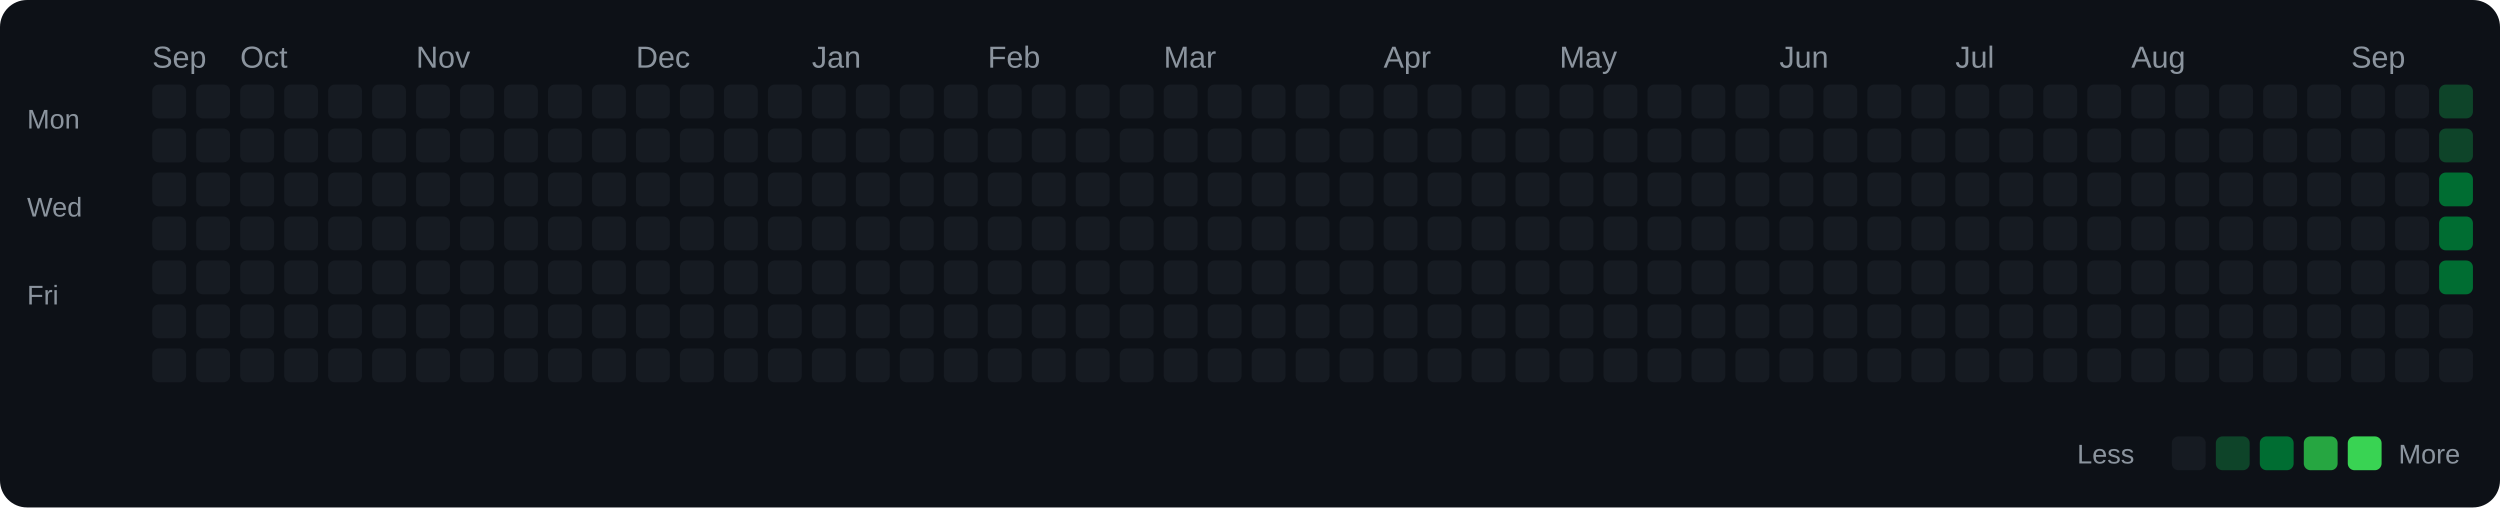
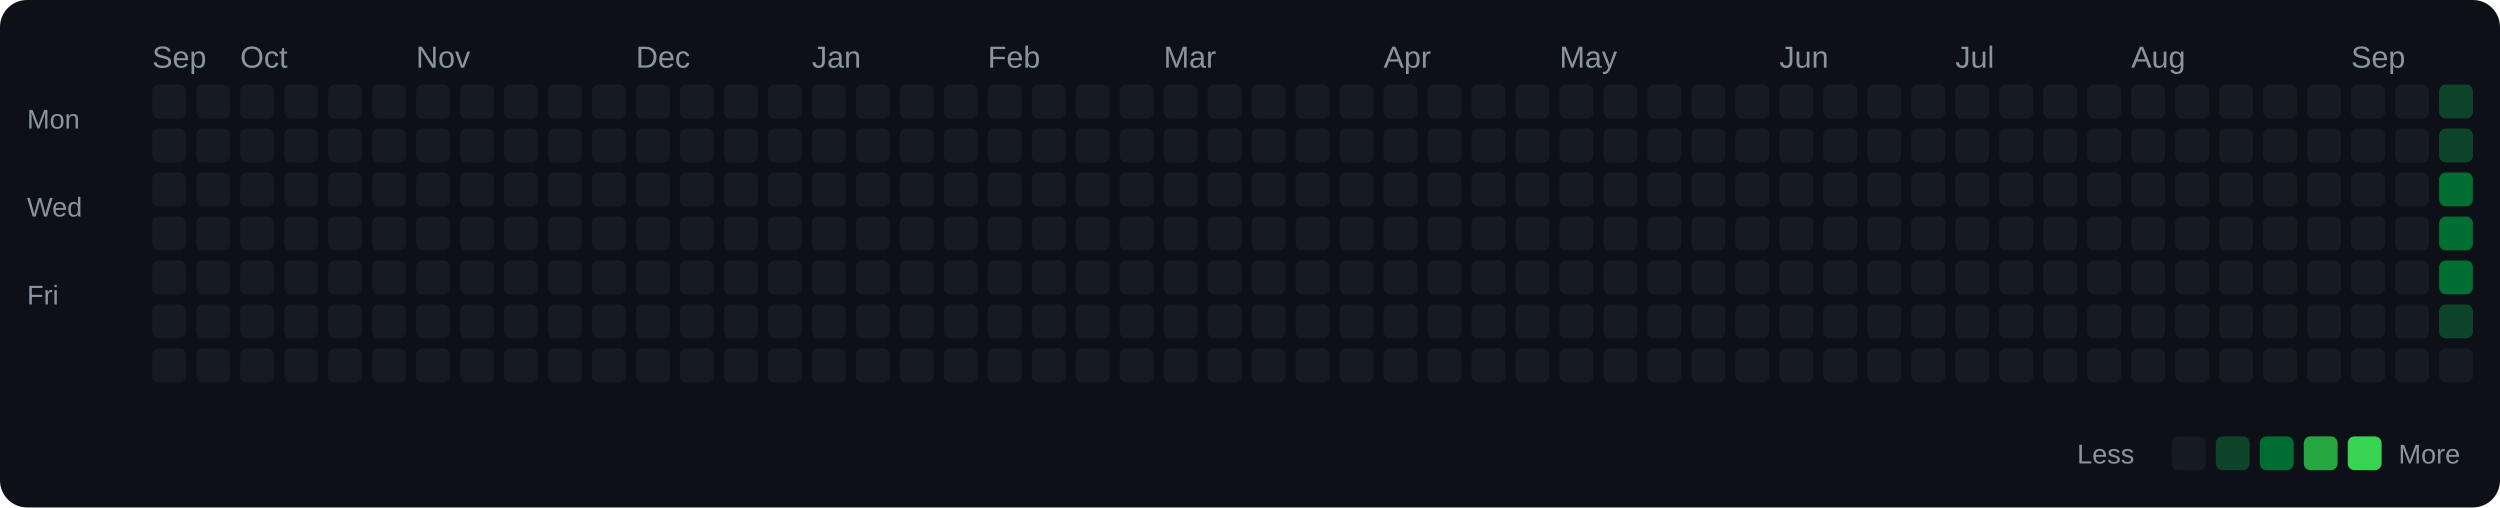
<svg xmlns="http://www.w3.org/2000/svg" width="739" height="150" viewBox="0 0 739 150" role="img" aria-labelledby="title description">
  <rect width="100%" height="100%" fill="#0d1117" rx="8" />
  <text x="45" y="20" fill="#8b949e" font-family="Arial, sans-serif" font-size="9"> Sep </text>
  <text x="71" y="20" fill="#8b949e" font-family="Arial, sans-serif" font-size="9"> Oct </text>
  <text x="123" y="20" fill="#8b949e" font-family="Arial, sans-serif" font-size="9"> Nov </text>
  <text x="188" y="20" fill="#8b949e" font-family="Arial, sans-serif" font-size="9"> Dec </text>
  <text x="240" y="20" fill="#8b949e" font-family="Arial, sans-serif" font-size="9"> Jan </text>
  <text x="292" y="20" fill="#8b949e" font-family="Arial, sans-serif" font-size="9"> Feb </text>
  <text x="344" y="20" fill="#8b949e" font-family="Arial, sans-serif" font-size="9"> Mar </text>
  <text x="409" y="20" fill="#8b949e" font-family="Arial, sans-serif" font-size="9"> Apr </text>
  <text x="461" y="20" fill="#8b949e" font-family="Arial, sans-serif" font-size="9"> May </text>
  <text x="526" y="20" fill="#8b949e" font-family="Arial, sans-serif" font-size="9"> Jun </text>
  <text x="578" y="20" fill="#8b949e" font-family="Arial, sans-serif" font-size="9"> Jul </text>
  <text x="630" y="20" fill="#8b949e" font-family="Arial, sans-serif" font-size="9"> Aug </text>
  <text x="695" y="20" fill="#8b949e" font-family="Arial, sans-serif" font-size="9"> Sep </text>
  <rect x="45" y="25" width="10" height="10" rx="2" fill="#161b22"> </rect>
  <rect x="45" y="38" width="10" height="10" rx="2" fill="#161b22"> </rect>
  <rect x="45" y="51" width="10" height="10" rx="2" fill="#161b22"> </rect>
  <rect x="45" y="64" width="10" height="10" rx="2" fill="#161b22"> </rect>
  <rect x="45" y="77" width="10" height="10" rx="2" fill="#161b22"> </rect>
  <rect x="45" y="90" width="10" height="10" rx="2" fill="#161b22"> </rect>
  <rect x="45" y="103" width="10" height="10" rx="2" fill="#161b22"> </rect>
  <rect x="58" y="25" width="10" height="10" rx="2" fill="#161b22"> </rect>
  <rect x="58" y="38" width="10" height="10" rx="2" fill="#161b22"> </rect>
  <rect x="58" y="51" width="10" height="10" rx="2" fill="#161b22"> </rect>
  <rect x="58" y="64" width="10" height="10" rx="2" fill="#161b22"> </rect>
  <rect x="58" y="77" width="10" height="10" rx="2" fill="#161b22"> </rect>
  <rect x="58" y="90" width="10" height="10" rx="2" fill="#161b22"> </rect>
  <rect x="58" y="103" width="10" height="10" rx="2" fill="#161b22"> </rect>
  <rect x="71" y="25" width="10" height="10" rx="2" fill="#161b22"> </rect>
  <rect x="71" y="38" width="10" height="10" rx="2" fill="#161b22"> </rect>
  <rect x="71" y="51" width="10" height="10" rx="2" fill="#161b22"> </rect>
  <rect x="71" y="64" width="10" height="10" rx="2" fill="#161b22"> </rect>
  <rect x="71" y="77" width="10" height="10" rx="2" fill="#161b22"> </rect>
  <rect x="71" y="90" width="10" height="10" rx="2" fill="#161b22"> </rect>
  <rect x="71" y="103" width="10" height="10" rx="2" fill="#161b22"> </rect>
  <rect x="84" y="25" width="10" height="10" rx="2" fill="#161b22"> </rect>
  <rect x="84" y="38" width="10" height="10" rx="2" fill="#161b22"> </rect>
  <rect x="84" y="51" width="10" height="10" rx="2" fill="#161b22"> </rect>
  <rect x="84" y="64" width="10" height="10" rx="2" fill="#161b22"> </rect>
  <rect x="84" y="77" width="10" height="10" rx="2" fill="#161b22"> </rect>
  <rect x="84" y="90" width="10" height="10" rx="2" fill="#161b22"> </rect>
  <rect x="84" y="103" width="10" height="10" rx="2" fill="#161b22"> </rect>
  <rect x="97" y="25" width="10" height="10" rx="2" fill="#161b22"> </rect>
  <rect x="97" y="38" width="10" height="10" rx="2" fill="#161b22"> </rect>
  <rect x="97" y="51" width="10" height="10" rx="2" fill="#161b22"> </rect>
  <rect x="97" y="64" width="10" height="10" rx="2" fill="#161b22"> </rect>
  <rect x="97" y="77" width="10" height="10" rx="2" fill="#161b22"> </rect>
  <rect x="97" y="90" width="10" height="10" rx="2" fill="#161b22"> </rect>
  <rect x="97" y="103" width="10" height="10" rx="2" fill="#161b22"> </rect>
  <rect x="110" y="25" width="10" height="10" rx="2" fill="#161b22"> </rect>
  <rect x="110" y="38" width="10" height="10" rx="2" fill="#161b22"> </rect>
  <rect x="110" y="51" width="10" height="10" rx="2" fill="#161b22"> </rect>
  <rect x="110" y="64" width="10" height="10" rx="2" fill="#161b22"> </rect>
  <rect x="110" y="77" width="10" height="10" rx="2" fill="#161b22"> </rect>
  <rect x="110" y="90" width="10" height="10" rx="2" fill="#161b22"> </rect>
  <rect x="110" y="103" width="10" height="10" rx="2" fill="#161b22"> </rect>
  <rect x="123" y="25" width="10" height="10" rx="2" fill="#161b22"> </rect>
  <rect x="123" y="38" width="10" height="10" rx="2" fill="#161b22"> </rect>
  <rect x="123" y="51" width="10" height="10" rx="2" fill="#161b22"> </rect>
  <rect x="123" y="64" width="10" height="10" rx="2" fill="#161b22"> </rect>
  <rect x="123" y="77" width="10" height="10" rx="2" fill="#161b22"> </rect>
  <rect x="123" y="90" width="10" height="10" rx="2" fill="#161b22"> </rect>
  <rect x="123" y="103" width="10" height="10" rx="2" fill="#161b22"> </rect>
  <rect x="136" y="25" width="10" height="10" rx="2" fill="#161b22"> </rect>
  <rect x="136" y="38" width="10" height="10" rx="2" fill="#161b22"> </rect>
  <rect x="136" y="51" width="10" height="10" rx="2" fill="#161b22"> </rect>
  <rect x="136" y="64" width="10" height="10" rx="2" fill="#161b22"> </rect>
  <rect x="136" y="77" width="10" height="10" rx="2" fill="#161b22"> </rect>
  <rect x="136" y="90" width="10" height="10" rx="2" fill="#161b22"> </rect>
  <rect x="136" y="103" width="10" height="10" rx="2" fill="#161b22"> </rect>
  <rect x="149" y="25" width="10" height="10" rx="2" fill="#161b22"> </rect>
  <rect x="149" y="38" width="10" height="10" rx="2" fill="#161b22"> </rect>
  <rect x="149" y="51" width="10" height="10" rx="2" fill="#161b22"> </rect>
  <rect x="149" y="64" width="10" height="10" rx="2" fill="#161b22"> </rect>
  <rect x="149" y="77" width="10" height="10" rx="2" fill="#161b22"> </rect>
  <rect x="149" y="90" width="10" height="10" rx="2" fill="#161b22"> </rect>
  <rect x="149" y="103" width="10" height="10" rx="2" fill="#161b22"> </rect>
  <rect x="162" y="25" width="10" height="10" rx="2" fill="#161b22"> </rect>
  <rect x="162" y="38" width="10" height="10" rx="2" fill="#161b22"> </rect>
  <rect x="162" y="51" width="10" height="10" rx="2" fill="#161b22"> </rect>
  <rect x="162" y="64" width="10" height="10" rx="2" fill="#161b22"> </rect>
  <rect x="162" y="77" width="10" height="10" rx="2" fill="#161b22"> </rect>
  <rect x="162" y="90" width="10" height="10" rx="2" fill="#161b22"> </rect>
  <rect x="162" y="103" width="10" height="10" rx="2" fill="#161b22"> </rect>
  <rect x="175" y="25" width="10" height="10" rx="2" fill="#161b22"> </rect>
  <rect x="175" y="38" width="10" height="10" rx="2" fill="#161b22"> </rect>
  <rect x="175" y="51" width="10" height="10" rx="2" fill="#161b22"> </rect>
  <rect x="175" y="64" width="10" height="10" rx="2" fill="#161b22"> </rect>
  <rect x="175" y="77" width="10" height="10" rx="2" fill="#161b22"> </rect>
  <rect x="175" y="90" width="10" height="10" rx="2" fill="#161b22"> </rect>
  <rect x="175" y="103" width="10" height="10" rx="2" fill="#161b22"> </rect>
  <rect x="188" y="25" width="10" height="10" rx="2" fill="#161b22"> </rect>
  <rect x="188" y="38" width="10" height="10" rx="2" fill="#161b22"> </rect>
  <rect x="188" y="51" width="10" height="10" rx="2" fill="#161b22"> </rect>
  <rect x="188" y="64" width="10" height="10" rx="2" fill="#161b22"> </rect>
  <rect x="188" y="77" width="10" height="10" rx="2" fill="#161b22"> </rect>
  <rect x="188" y="90" width="10" height="10" rx="2" fill="#161b22"> </rect>
  <rect x="188" y="103" width="10" height="10" rx="2" fill="#161b22"> </rect>
  <rect x="201" y="25" width="10" height="10" rx="2" fill="#161b22"> </rect>
  <rect x="201" y="38" width="10" height="10" rx="2" fill="#161b22"> </rect>
  <rect x="201" y="51" width="10" height="10" rx="2" fill="#161b22"> </rect>
  <rect x="201" y="64" width="10" height="10" rx="2" fill="#161b22"> </rect>
  <rect x="201" y="77" width="10" height="10" rx="2" fill="#161b22"> </rect>
  <rect x="201" y="90" width="10" height="10" rx="2" fill="#161b22"> </rect>
  <rect x="201" y="103" width="10" height="10" rx="2" fill="#161b22"> </rect>
  <rect x="214" y="25" width="10" height="10" rx="2" fill="#161b22"> </rect>
  <rect x="214" y="38" width="10" height="10" rx="2" fill="#161b22"> </rect>
  <rect x="214" y="51" width="10" height="10" rx="2" fill="#161b22"> </rect>
  <rect x="214" y="64" width="10" height="10" rx="2" fill="#161b22"> </rect>
  <rect x="214" y="77" width="10" height="10" rx="2" fill="#161b22"> </rect>
  <rect x="214" y="90" width="10" height="10" rx="2" fill="#161b22"> </rect>
  <rect x="214" y="103" width="10" height="10" rx="2" fill="#161b22"> </rect>
  <rect x="227" y="25" width="10" height="10" rx="2" fill="#161b22"> </rect>
  <rect x="227" y="38" width="10" height="10" rx="2" fill="#161b22"> </rect>
  <rect x="227" y="51" width="10" height="10" rx="2" fill="#161b22"> </rect>
  <rect x="227" y="64" width="10" height="10" rx="2" fill="#161b22"> </rect>
  <rect x="227" y="77" width="10" height="10" rx="2" fill="#161b22"> </rect>
  <rect x="227" y="90" width="10" height="10" rx="2" fill="#161b22"> </rect>
  <rect x="227" y="103" width="10" height="10" rx="2" fill="#161b22"> </rect>
  <rect x="240" y="25" width="10" height="10" rx="2" fill="#161b22"> </rect>
  <rect x="240" y="38" width="10" height="10" rx="2" fill="#161b22"> </rect>
  <rect x="240" y="51" width="10" height="10" rx="2" fill="#161b22"> </rect>
  <rect x="240" y="64" width="10" height="10" rx="2" fill="#161b22"> </rect>
  <rect x="240" y="77" width="10" height="10" rx="2" fill="#161b22"> </rect>
  <rect x="240" y="90" width="10" height="10" rx="2" fill="#161b22"> </rect>
  <rect x="240" y="103" width="10" height="10" rx="2" fill="#161b22"> </rect>
  <rect x="253" y="25" width="10" height="10" rx="2" fill="#161b22"> </rect>
  <rect x="253" y="38" width="10" height="10" rx="2" fill="#161b22"> </rect>
  <rect x="253" y="51" width="10" height="10" rx="2" fill="#161b22"> </rect>
  <rect x="253" y="64" width="10" height="10" rx="2" fill="#161b22"> </rect>
  <rect x="253" y="77" width="10" height="10" rx="2" fill="#161b22"> </rect>
  <rect x="253" y="90" width="10" height="10" rx="2" fill="#161b22"> </rect>
  <rect x="253" y="103" width="10" height="10" rx="2" fill="#161b22"> </rect>
  <rect x="266" y="25" width="10" height="10" rx="2" fill="#161b22"> </rect>
  <rect x="266" y="38" width="10" height="10" rx="2" fill="#161b22"> </rect>
  <rect x="266" y="51" width="10" height="10" rx="2" fill="#161b22"> </rect>
  <rect x="266" y="64" width="10" height="10" rx="2" fill="#161b22"> </rect>
  <rect x="266" y="77" width="10" height="10" rx="2" fill="#161b22"> </rect>
  <rect x="266" y="90" width="10" height="10" rx="2" fill="#161b22"> </rect>
  <rect x="266" y="103" width="10" height="10" rx="2" fill="#161b22"> </rect>
  <rect x="279" y="25" width="10" height="10" rx="2" fill="#161b22"> </rect>
  <rect x="279" y="38" width="10" height="10" rx="2" fill="#161b22"> </rect>
  <rect x="279" y="51" width="10" height="10" rx="2" fill="#161b22"> </rect>
  <rect x="279" y="64" width="10" height="10" rx="2" fill="#161b22"> </rect>
  <rect x="279" y="77" width="10" height="10" rx="2" fill="#161b22"> </rect>
  <rect x="279" y="90" width="10" height="10" rx="2" fill="#161b22"> </rect>
  <rect x="279" y="103" width="10" height="10" rx="2" fill="#161b22"> </rect>
  <rect x="292" y="25" width="10" height="10" rx="2" fill="#161b22"> </rect>
  <rect x="292" y="38" width="10" height="10" rx="2" fill="#161b22"> </rect>
  <rect x="292" y="51" width="10" height="10" rx="2" fill="#161b22"> </rect>
  <rect x="292" y="64" width="10" height="10" rx="2" fill="#161b22"> </rect>
  <rect x="292" y="77" width="10" height="10" rx="2" fill="#161b22"> </rect>
  <rect x="292" y="90" width="10" height="10" rx="2" fill="#161b22"> </rect>
  <rect x="292" y="103" width="10" height="10" rx="2" fill="#161b22"> </rect>
  <rect x="305" y="25" width="10" height="10" rx="2" fill="#161b22"> </rect>
  <rect x="305" y="38" width="10" height="10" rx="2" fill="#161b22"> </rect>
  <rect x="305" y="51" width="10" height="10" rx="2" fill="#161b22"> </rect>
  <rect x="305" y="64" width="10" height="10" rx="2" fill="#161b22"> </rect>
  <rect x="305" y="77" width="10" height="10" rx="2" fill="#161b22"> </rect>
  <rect x="305" y="90" width="10" height="10" rx="2" fill="#161b22"> </rect>
  <rect x="305" y="103" width="10" height="10" rx="2" fill="#161b22"> </rect>
  <rect x="318" y="25" width="10" height="10" rx="2" fill="#161b22"> </rect>
  <rect x="318" y="38" width="10" height="10" rx="2" fill="#161b22"> </rect>
  <rect x="318" y="51" width="10" height="10" rx="2" fill="#161b22"> </rect>
  <rect x="318" y="64" width="10" height="10" rx="2" fill="#161b22"> </rect>
  <rect x="318" y="77" width="10" height="10" rx="2" fill="#161b22"> </rect>
  <rect x="318" y="90" width="10" height="10" rx="2" fill="#161b22"> </rect>
  <rect x="318" y="103" width="10" height="10" rx="2" fill="#161b22"> </rect>
  <rect x="331" y="25" width="10" height="10" rx="2" fill="#161b22"> </rect>
  <rect x="331" y="38" width="10" height="10" rx="2" fill="#161b22"> </rect>
  <rect x="331" y="51" width="10" height="10" rx="2" fill="#161b22"> </rect>
  <rect x="331" y="64" width="10" height="10" rx="2" fill="#161b22"> </rect>
  <rect x="331" y="77" width="10" height="10" rx="2" fill="#161b22"> </rect>
  <rect x="331" y="90" width="10" height="10" rx="2" fill="#161b22"> </rect>
  <rect x="331" y="103" width="10" height="10" rx="2" fill="#161b22"> </rect>
  <rect x="344" y="25" width="10" height="10" rx="2" fill="#161b22"> </rect>
  <rect x="344" y="38" width="10" height="10" rx="2" fill="#161b22"> </rect>
  <rect x="344" y="51" width="10" height="10" rx="2" fill="#161b22"> </rect>
  <rect x="344" y="64" width="10" height="10" rx="2" fill="#161b22"> </rect>
  <rect x="344" y="77" width="10" height="10" rx="2" fill="#161b22"> </rect>
  <rect x="344" y="90" width="10" height="10" rx="2" fill="#161b22"> </rect>
  <rect x="344" y="103" width="10" height="10" rx="2" fill="#161b22"> </rect>
  <rect x="357" y="25" width="10" height="10" rx="2" fill="#161b22"> </rect>
  <rect x="357" y="38" width="10" height="10" rx="2" fill="#161b22"> </rect>
  <rect x="357" y="51" width="10" height="10" rx="2" fill="#161b22"> </rect>
  <rect x="357" y="64" width="10" height="10" rx="2" fill="#161b22"> </rect>
  <rect x="357" y="77" width="10" height="10" rx="2" fill="#161b22"> </rect>
  <rect x="357" y="90" width="10" height="10" rx="2" fill="#161b22"> </rect>
  <rect x="357" y="103" width="10" height="10" rx="2" fill="#161b22"> </rect>
  <rect x="370" y="25" width="10" height="10" rx="2" fill="#161b22"> </rect>
  <rect x="370" y="38" width="10" height="10" rx="2" fill="#161b22"> </rect>
  <rect x="370" y="51" width="10" height="10" rx="2" fill="#161b22"> </rect>
  <rect x="370" y="64" width="10" height="10" rx="2" fill="#161b22"> </rect>
  <rect x="370" y="77" width="10" height="10" rx="2" fill="#161b22"> </rect>
  <rect x="370" y="90" width="10" height="10" rx="2" fill="#161b22"> </rect>
  <rect x="370" y="103" width="10" height="10" rx="2" fill="#161b22"> </rect>
  <rect x="383" y="25" width="10" height="10" rx="2" fill="#161b22"> </rect>
  <rect x="383" y="38" width="10" height="10" rx="2" fill="#161b22"> </rect>
  <rect x="383" y="51" width="10" height="10" rx="2" fill="#161b22"> </rect>
  <rect x="383" y="64" width="10" height="10" rx="2" fill="#161b22"> </rect>
  <rect x="383" y="77" width="10" height="10" rx="2" fill="#161b22"> </rect>
  <rect x="383" y="90" width="10" height="10" rx="2" fill="#161b22"> </rect>
  <rect x="383" y="103" width="10" height="10" rx="2" fill="#161b22"> </rect>
  <rect x="396" y="25" width="10" height="10" rx="2" fill="#161b22"> </rect>
  <rect x="396" y="38" width="10" height="10" rx="2" fill="#161b22"> </rect>
  <rect x="396" y="51" width="10" height="10" rx="2" fill="#161b22"> </rect>
  <rect x="396" y="64" width="10" height="10" rx="2" fill="#161b22"> </rect>
  <rect x="396" y="77" width="10" height="10" rx="2" fill="#161b22"> </rect>
  <rect x="396" y="90" width="10" height="10" rx="2" fill="#161b22"> </rect>
  <rect x="396" y="103" width="10" height="10" rx="2" fill="#161b22"> </rect>
  <rect x="409" y="25" width="10" height="10" rx="2" fill="#161b22"> </rect>
  <rect x="409" y="38" width="10" height="10" rx="2" fill="#161b22"> </rect>
  <rect x="409" y="51" width="10" height="10" rx="2" fill="#161b22"> </rect>
  <rect x="409" y="64" width="10" height="10" rx="2" fill="#161b22"> </rect>
  <rect x="409" y="77" width="10" height="10" rx="2" fill="#161b22"> </rect>
  <rect x="409" y="90" width="10" height="10" rx="2" fill="#161b22"> </rect>
  <rect x="409" y="103" width="10" height="10" rx="2" fill="#161b22"> </rect>
  <rect x="422" y="25" width="10" height="10" rx="2" fill="#161b22"> </rect>
  <rect x="422" y="38" width="10" height="10" rx="2" fill="#161b22"> </rect>
  <rect x="422" y="51" width="10" height="10" rx="2" fill="#161b22"> </rect>
  <rect x="422" y="64" width="10" height="10" rx="2" fill="#161b22"> </rect>
  <rect x="422" y="77" width="10" height="10" rx="2" fill="#161b22"> </rect>
  <rect x="422" y="90" width="10" height="10" rx="2" fill="#161b22"> </rect>
  <rect x="422" y="103" width="10" height="10" rx="2" fill="#161b22"> </rect>
  <rect x="435" y="25" width="10" height="10" rx="2" fill="#161b22"> </rect>
  <rect x="435" y="38" width="10" height="10" rx="2" fill="#161b22"> </rect>
  <rect x="435" y="51" width="10" height="10" rx="2" fill="#161b22"> </rect>
  <rect x="435" y="64" width="10" height="10" rx="2" fill="#161b22"> </rect>
  <rect x="435" y="77" width="10" height="10" rx="2" fill="#161b22"> </rect>
  <rect x="435" y="90" width="10" height="10" rx="2" fill="#161b22"> </rect>
  <rect x="435" y="103" width="10" height="10" rx="2" fill="#161b22"> </rect>
  <rect x="448" y="25" width="10" height="10" rx="2" fill="#161b22"> </rect>
  <rect x="448" y="38" width="10" height="10" rx="2" fill="#161b22"> </rect>
  <rect x="448" y="51" width="10" height="10" rx="2" fill="#161b22"> </rect>
  <rect x="448" y="64" width="10" height="10" rx="2" fill="#161b22"> </rect>
  <rect x="448" y="77" width="10" height="10" rx="2" fill="#161b22"> </rect>
  <rect x="448" y="90" width="10" height="10" rx="2" fill="#161b22"> </rect>
  <rect x="448" y="103" width="10" height="10" rx="2" fill="#161b22"> </rect>
  <rect x="461" y="25" width="10" height="10" rx="2" fill="#161b22"> </rect>
  <rect x="461" y="38" width="10" height="10" rx="2" fill="#161b22"> </rect>
  <rect x="461" y="51" width="10" height="10" rx="2" fill="#161b22"> </rect>
  <rect x="461" y="64" width="10" height="10" rx="2" fill="#161b22"> </rect>
  <rect x="461" y="77" width="10" height="10" rx="2" fill="#161b22"> </rect>
  <rect x="461" y="90" width="10" height="10" rx="2" fill="#161b22"> </rect>
  <rect x="461" y="103" width="10" height="10" rx="2" fill="#161b22"> </rect>
  <rect x="474" y="25" width="10" height="10" rx="2" fill="#161b22"> </rect>
  <rect x="474" y="38" width="10" height="10" rx="2" fill="#161b22"> </rect>
  <rect x="474" y="51" width="10" height="10" rx="2" fill="#161b22"> </rect>
  <rect x="474" y="64" width="10" height="10" rx="2" fill="#161b22"> </rect>
  <rect x="474" y="77" width="10" height="10" rx="2" fill="#161b22"> </rect>
  <rect x="474" y="90" width="10" height="10" rx="2" fill="#161b22"> </rect>
  <rect x="474" y="103" width="10" height="10" rx="2" fill="#161b22"> </rect>
  <rect x="487" y="25" width="10" height="10" rx="2" fill="#161b22"> </rect>
  <rect x="487" y="38" width="10" height="10" rx="2" fill="#161b22"> </rect>
  <rect x="487" y="51" width="10" height="10" rx="2" fill="#161b22"> </rect>
  <rect x="487" y="64" width="10" height="10" rx="2" fill="#161b22"> </rect>
  <rect x="487" y="77" width="10" height="10" rx="2" fill="#161b22"> </rect>
  <rect x="487" y="90" width="10" height="10" rx="2" fill="#161b22"> </rect>
  <rect x="487" y="103" width="10" height="10" rx="2" fill="#161b22"> </rect>
  <rect x="500" y="25" width="10" height="10" rx="2" fill="#161b22"> </rect>
  <rect x="500" y="38" width="10" height="10" rx="2" fill="#161b22"> </rect>
  <rect x="500" y="51" width="10" height="10" rx="2" fill="#161b22"> </rect>
  <rect x="500" y="64" width="10" height="10" rx="2" fill="#161b22"> </rect>
  <rect x="500" y="77" width="10" height="10" rx="2" fill="#161b22"> </rect>
  <rect x="500" y="90" width="10" height="10" rx="2" fill="#161b22"> </rect>
  <rect x="500" y="103" width="10" height="10" rx="2" fill="#161b22"> </rect>
  <rect x="513" y="25" width="10" height="10" rx="2" fill="#161b22"> </rect>
  <rect x="513" y="38" width="10" height="10" rx="2" fill="#161b22"> </rect>
  <rect x="513" y="51" width="10" height="10" rx="2" fill="#161b22"> </rect>
  <rect x="513" y="64" width="10" height="10" rx="2" fill="#161b22"> </rect>
  <rect x="513" y="77" width="10" height="10" rx="2" fill="#161b22"> </rect>
  <rect x="513" y="90" width="10" height="10" rx="2" fill="#161b22"> </rect>
  <rect x="513" y="103" width="10" height="10" rx="2" fill="#161b22"> </rect>
  <rect x="526" y="25" width="10" height="10" rx="2" fill="#161b22"> </rect>
  <rect x="526" y="38" width="10" height="10" rx="2" fill="#161b22"> </rect>
  <rect x="526" y="51" width="10" height="10" rx="2" fill="#161b22"> </rect>
  <rect x="526" y="64" width="10" height="10" rx="2" fill="#161b22"> </rect>
  <rect x="526" y="77" width="10" height="10" rx="2" fill="#161b22"> </rect>
  <rect x="526" y="90" width="10" height="10" rx="2" fill="#161b22"> </rect>
  <rect x="526" y="103" width="10" height="10" rx="2" fill="#161b22"> </rect>
  <rect x="539" y="25" width="10" height="10" rx="2" fill="#161b22"> </rect>
  <rect x="539" y="38" width="10" height="10" rx="2" fill="#161b22"> </rect>
  <rect x="539" y="51" width="10" height="10" rx="2" fill="#161b22"> </rect>
  <rect x="539" y="64" width="10" height="10" rx="2" fill="#161b22"> </rect>
  <rect x="539" y="77" width="10" height="10" rx="2" fill="#161b22"> </rect>
  <rect x="539" y="90" width="10" height="10" rx="2" fill="#161b22"> </rect>
  <rect x="539" y="103" width="10" height="10" rx="2" fill="#161b22"> </rect>
  <rect x="552" y="25" width="10" height="10" rx="2" fill="#161b22"> </rect>
  <rect x="552" y="38" width="10" height="10" rx="2" fill="#161b22"> </rect>
  <rect x="552" y="51" width="10" height="10" rx="2" fill="#161b22"> </rect>
  <rect x="552" y="64" width="10" height="10" rx="2" fill="#161b22"> </rect>
  <rect x="552" y="77" width="10" height="10" rx="2" fill="#161b22"> </rect>
  <rect x="552" y="90" width="10" height="10" rx="2" fill="#161b22"> </rect>
  <rect x="552" y="103" width="10" height="10" rx="2" fill="#161b22"> </rect>
  <rect x="565" y="25" width="10" height="10" rx="2" fill="#161b22"> </rect>
  <rect x="565" y="38" width="10" height="10" rx="2" fill="#161b22"> </rect>
  <rect x="565" y="51" width="10" height="10" rx="2" fill="#161b22"> </rect>
  <rect x="565" y="64" width="10" height="10" rx="2" fill="#161b22"> </rect>
  <rect x="565" y="77" width="10" height="10" rx="2" fill="#161b22"> </rect>
  <rect x="565" y="90" width="10" height="10" rx="2" fill="#161b22"> </rect>
  <rect x="565" y="103" width="10" height="10" rx="2" fill="#161b22"> </rect>
  <rect x="578" y="25" width="10" height="10" rx="2" fill="#161b22"> </rect>
  <rect x="578" y="38" width="10" height="10" rx="2" fill="#161b22"> </rect>
  <rect x="578" y="51" width="10" height="10" rx="2" fill="#161b22"> </rect>
  <rect x="578" y="64" width="10" height="10" rx="2" fill="#161b22"> </rect>
  <rect x="578" y="77" width="10" height="10" rx="2" fill="#161b22"> </rect>
  <rect x="578" y="90" width="10" height="10" rx="2" fill="#161b22"> </rect>
  <rect x="578" y="103" width="10" height="10" rx="2" fill="#161b22"> </rect>
  <rect x="591" y="25" width="10" height="10" rx="2" fill="#161b22"> </rect>
  <rect x="591" y="38" width="10" height="10" rx="2" fill="#161b22"> </rect>
  <rect x="591" y="51" width="10" height="10" rx="2" fill="#161b22"> </rect>
  <rect x="591" y="64" width="10" height="10" rx="2" fill="#161b22"> </rect>
  <rect x="591" y="77" width="10" height="10" rx="2" fill="#161b22"> </rect>
  <rect x="591" y="90" width="10" height="10" rx="2" fill="#161b22"> </rect>
  <rect x="591" y="103" width="10" height="10" rx="2" fill="#161b22"> </rect>
  <rect x="604" y="25" width="10" height="10" rx="2" fill="#161b22"> </rect>
  <rect x="604" y="38" width="10" height="10" rx="2" fill="#161b22"> </rect>
  <rect x="604" y="51" width="10" height="10" rx="2" fill="#161b22"> </rect>
  <rect x="604" y="64" width="10" height="10" rx="2" fill="#161b22"> </rect>
  <rect x="604" y="77" width="10" height="10" rx="2" fill="#161b22"> </rect>
  <rect x="604" y="90" width="10" height="10" rx="2" fill="#161b22"> </rect>
  <rect x="604" y="103" width="10" height="10" rx="2" fill="#161b22"> </rect>
  <rect x="617" y="25" width="10" height="10" rx="2" fill="#161b22"> </rect>
  <rect x="617" y="38" width="10" height="10" rx="2" fill="#161b22"> </rect>
  <rect x="617" y="51" width="10" height="10" rx="2" fill="#161b22"> </rect>
  <rect x="617" y="64" width="10" height="10" rx="2" fill="#161b22"> </rect>
  <rect x="617" y="77" width="10" height="10" rx="2" fill="#161b22"> </rect>
  <rect x="617" y="90" width="10" height="10" rx="2" fill="#161b22"> </rect>
  <rect x="617" y="103" width="10" height="10" rx="2" fill="#161b22"> </rect>
  <rect x="630" y="25" width="10" height="10" rx="2" fill="#161b22"> </rect>
  <rect x="630" y="38" width="10" height="10" rx="2" fill="#161b22"> </rect>
  <rect x="630" y="51" width="10" height="10" rx="2" fill="#161b22"> </rect>
  <rect x="630" y="64" width="10" height="10" rx="2" fill="#161b22"> </rect>
  <rect x="630" y="77" width="10" height="10" rx="2" fill="#161b22"> </rect>
  <rect x="630" y="90" width="10" height="10" rx="2" fill="#161b22"> </rect>
  <rect x="630" y="103" width="10" height="10" rx="2" fill="#161b22"> </rect>
  <rect x="643" y="25" width="10" height="10" rx="2" fill="#161b22"> </rect>
  <rect x="643" y="38" width="10" height="10" rx="2" fill="#161b22"> </rect>
  <rect x="643" y="51" width="10" height="10" rx="2" fill="#161b22"> </rect>
  <rect x="643" y="64" width="10" height="10" rx="2" fill="#161b22"> </rect>
  <rect x="643" y="77" width="10" height="10" rx="2" fill="#161b22"> </rect>
  <rect x="643" y="90" width="10" height="10" rx="2" fill="#161b22"> </rect>
  <rect x="643" y="103" width="10" height="10" rx="2" fill="#161b22"> </rect>
  <rect x="656" y="25" width="10" height="10" rx="2" fill="#161b22"> </rect>
  <rect x="656" y="38" width="10" height="10" rx="2" fill="#161b22"> </rect>
  <rect x="656" y="51" width="10" height="10" rx="2" fill="#161b22"> </rect>
  <rect x="656" y="64" width="10" height="10" rx="2" fill="#161b22"> </rect>
  <rect x="656" y="77" width="10" height="10" rx="2" fill="#161b22"> </rect>
  <rect x="656" y="90" width="10" height="10" rx="2" fill="#161b22"> </rect>
  <rect x="656" y="103" width="10" height="10" rx="2" fill="#161b22"> </rect>
  <rect x="669" y="25" width="10" height="10" rx="2" fill="#161b22"> </rect>
  <rect x="669" y="38" width="10" height="10" rx="2" fill="#161b22"> </rect>
  <rect x="669" y="51" width="10" height="10" rx="2" fill="#161b22"> </rect>
  <rect x="669" y="64" width="10" height="10" rx="2" fill="#161b22"> </rect>
  <rect x="669" y="77" width="10" height="10" rx="2" fill="#161b22"> </rect>
  <rect x="669" y="90" width="10" height="10" rx="2" fill="#161b22"> </rect>
  <rect x="669" y="103" width="10" height="10" rx="2" fill="#161b22"> </rect>
  <rect x="682" y="25" width="10" height="10" rx="2" fill="#161b22"> </rect>
  <rect x="682" y="38" width="10" height="10" rx="2" fill="#161b22"> </rect>
  <rect x="682" y="51" width="10" height="10" rx="2" fill="#161b22"> </rect>
  <rect x="682" y="64" width="10" height="10" rx="2" fill="#161b22"> </rect>
  <rect x="682" y="77" width="10" height="10" rx="2" fill="#161b22"> </rect>
  <rect x="682" y="90" width="10" height="10" rx="2" fill="#161b22"> </rect>
  <rect x="682" y="103" width="10" height="10" rx="2" fill="#161b22"> </rect>
  <rect x="695" y="25" width="10" height="10" rx="2" fill="#161b22"> </rect>
  <rect x="695" y="38" width="10" height="10" rx="2" fill="#161b22"> </rect>
  <rect x="695" y="51" width="10" height="10" rx="2" fill="#161b22"> </rect>
  <rect x="695" y="64" width="10" height="10" rx="2" fill="#161b22"> </rect>
  <rect x="695" y="77" width="10" height="10" rx="2" fill="#161b22"> </rect>
  <rect x="695" y="90" width="10" height="10" rx="2" fill="#161b22"> </rect>
  <rect x="695" y="103" width="10" height="10" rx="2" fill="#161b22"> </rect>
  <rect x="708" y="25" width="10" height="10" rx="2" fill="#161b22"> </rect>
  <rect x="708" y="38" width="10" height="10" rx="2" fill="#161b22"> </rect>
  <rect x="708" y="51" width="10" height="10" rx="2" fill="#161b22"> </rect>
  <rect x="708" y="64" width="10" height="10" rx="2" fill="#161b22"> </rect>
  <rect x="708" y="77" width="10" height="10" rx="2" fill="#161b22"> </rect>
  <rect x="708" y="90" width="10" height="10" rx="2" fill="#161b22"> </rect>
  <rect x="708" y="103" width="10" height="10" rx="2" fill="#161b22"> </rect>
  <rect x="721" y="25" width="10" height="10" rx="2" fill="#0e4429"> </rect>
  <rect x="721" y="38" width="10" height="10" rx="2" fill="#0e4429"> </rect>
  <rect x="721" y="51" width="10" height="10" rx="2" fill="#006d32"> </rect>
  <rect x="721" y="64" width="10" height="10" rx="2" fill="#006d32"> </rect>
  <rect x="721" y="77" width="10" height="10" rx="2" fill="#006d32"> </rect>
-   <rect x="721" y="90" width="10" height="10" rx="2" fill="#161b22"> </rect>
+   <rect x="721" y="90" width="10" height="10" rx="2" fill="#0e4429"> </rect>
  <rect x="721" y="103" width="10" height="10" rx="2" fill="#161b22"> </rect>
  <text x="8" y="38" fill="#8b949e" font-family="Arial, sans-serif" font-size="8">Mon</text>
  <text x="8" y="64" fill="#8b949e" font-family="Arial, sans-serif" font-size="8">Wed</text>
  <text x="8" y="90" fill="#8b949e" font-family="Arial, sans-serif" font-size="8">Fri</text>
  <text x="614" y="137" fill="#8b949e" font-family="Arial, sans-serif" font-size="8">Less</text>
  <rect x="642" y="129" width="10" height="10" rx="2" fill="#161b22" />
  <rect x="655" y="129" width="10" height="10" rx="2" fill="#0e4429" />
  <rect x="668" y="129" width="10" height="10" rx="2" fill="#006d32" />
  <rect x="681" y="129" width="10" height="10" rx="2" fill="#26a641" />
  <rect x="694" y="129" width="10" height="10" rx="2" fill="#39d353" />
  <text x="709" y="137" fill="#8b949e" font-family="Arial, sans-serif" font-size="8">More</text>
</svg>
